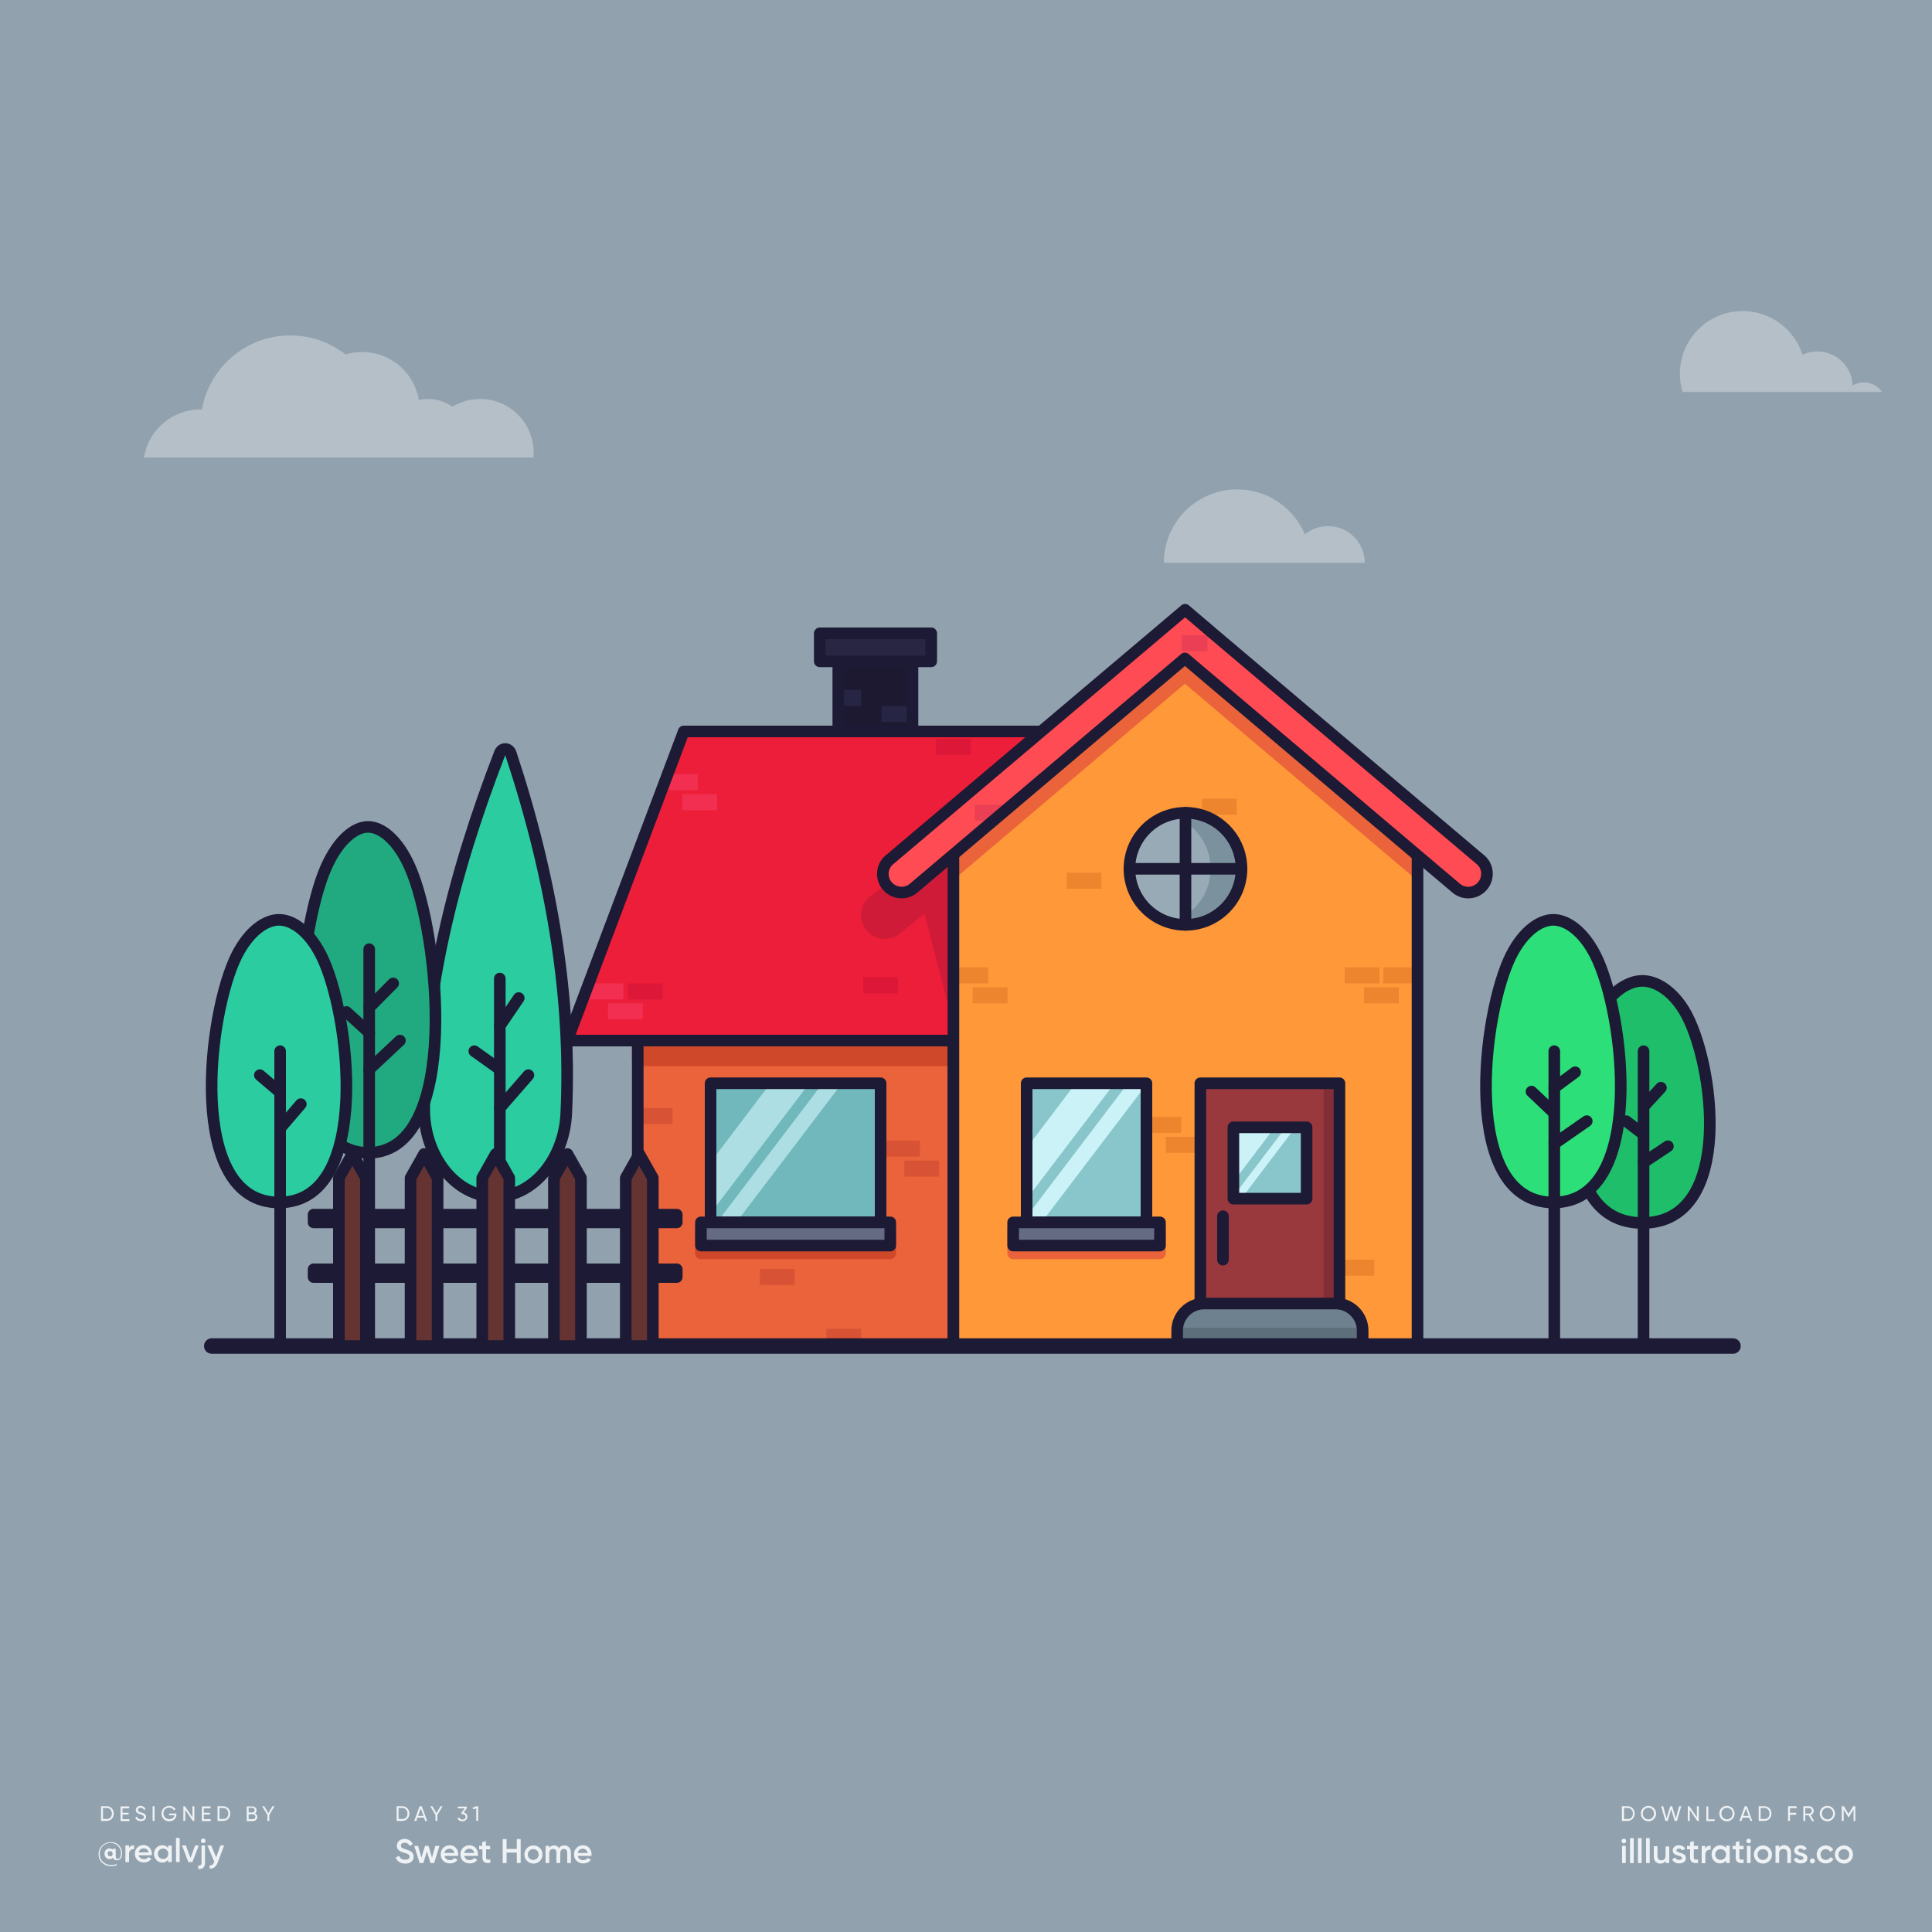
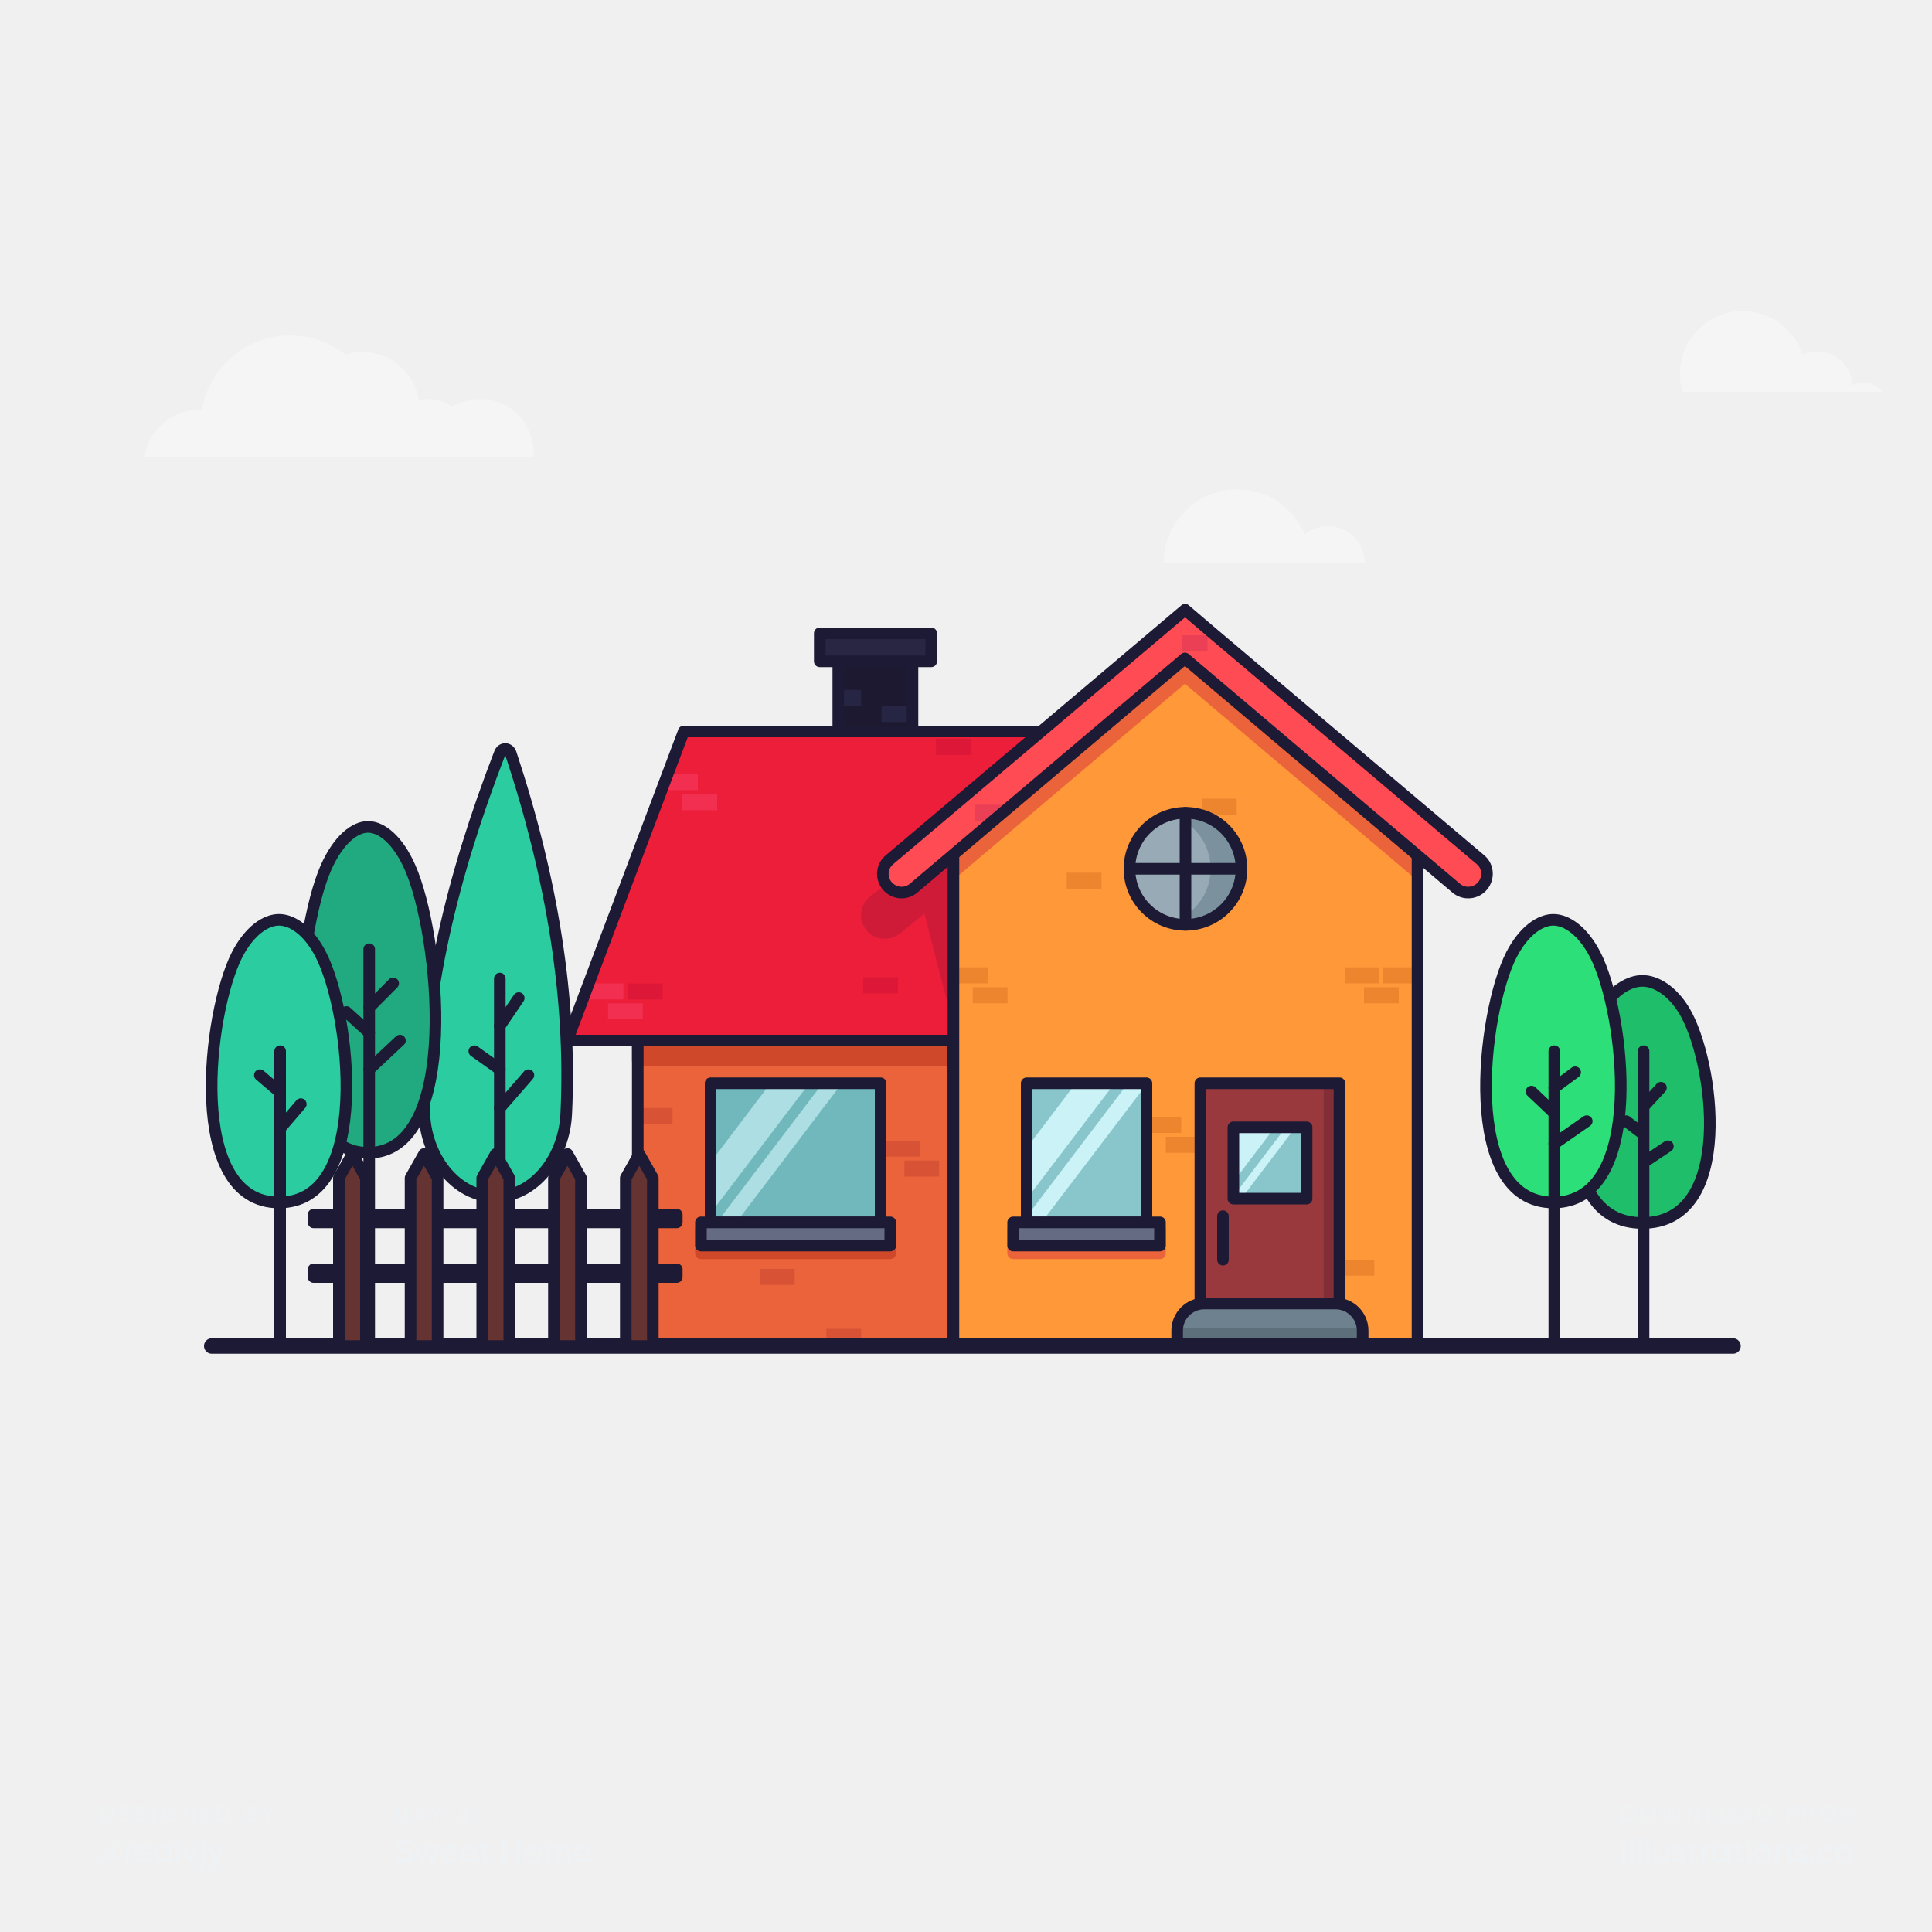
<svg xmlns="http://www.w3.org/2000/svg" version="1.1" id="Layer_1" x="0px" y="0px" viewBox="0 0 1000 1000" style="enable-background:new 0 0 1000 1000;" xml:space="preserve">
-   <rect id="XMLID_82_" x="0" fill="#91A1AE" width="1000" height="1000" />
  <g>
    <g>
      <g>
        <path fill="#EEF2F4" d="M63.2,959.2c0,2.5-1.2,3.7-2.6,3.7c-1.1,0-1.9-0.5-2.1-1.4c-0.4,0.5-1,0.8-1.8,0.8c-1.5,0-2.6-1.2-2.6-2.8     c0-1.6,1.1-2.8,2.6-2.8c0.7,0,1.2,0.3,1.6,0.7v-0.5h1.6v3.9c0,0.8,0.3,1.4,1,1.4c0.9,0,1.7-0.9,1.7-3c0-3-2.3-5.3-5.4-5.3     c-3.1,0-5.6,2.4-5.6,5.7c0,3.3,2.5,5.7,5.9,5.7c1.1,0,2.1-0.2,2.9-0.4v0.6c-0.8,0.3-1.7,0.4-2.9,0.4c-3.7,0-6.5-2.6-6.5-6.2     c0-3.4,2.7-6.2,6.2-6.2C61.1,953.3,63.2,956.4,63.2,959.2z M58.3,959.5c0-0.8-0.6-1.4-1.3-1.4c-0.8,0-1.3,0.5-1.3,1.4     c0,0.8,0.6,1.3,1.3,1.3C57.8,960.9,58.3,960.3,58.3,959.5z" />
      </g>
      <g>
        <path fill="#EEF2F4" d="M69.4,955.1v2c-1.2-0.1-2.6,0.5-2.6,2.4v4.3h-1.9v-8.6h1.9v1.4C67.3,955.5,68.3,955.1,69.4,955.1z" />
      </g>
      <g>
        <path fill="#EEF2F4" d="M74.6,962.3c1,0,1.8-0.5,2.2-1.1l1.5,0.9c-0.8,1.2-2.1,1.9-3.8,1.9c-2.8,0-4.7-1.9-4.7-4.5     c0-2.5,1.8-4.5,4.5-4.5c2.6,0,4.3,2.1,4.3,4.5c0,0.3,0,0.5-0.1,0.8h-6.8C72.1,961.6,73.2,962.3,74.6,962.3z M76.9,958.8     c-0.3-1.5-1.3-2.1-2.5-2.1c-1.4,0-2.3,0.8-2.6,2.1H76.9z" />
      </g>
      <g>
        <path fill="#EEF2F4" d="M88.9,955.2v8.6h-1.9v-1.2c-0.7,0.9-1.7,1.5-3,1.5c-2.3,0-4.3-2-4.3-4.5c0-2.6,1.9-4.5,4.3-4.5     c1.3,0,2.3,0.5,3,1.4v-1.2H88.9z M87.1,959.5c0-1.6-1.2-2.7-2.7-2.7c-1.5,0-2.7,1.1-2.7,2.7c0,1.6,1.2,2.7,2.7,2.7     C85.9,962.3,87.1,961.1,87.1,959.5z" />
      </g>
      <g>
        <path fill="#EEF2F4" d="M91.1,951.3H93v12.5h-1.9V951.3z" />
      </g>
      <g>
        <path fill="#EEF2F4" d="M102.9,955.2l-3.3,8.6h-2.1l-3.3-8.6h2l2.4,6.5l2.4-6.5H102.9z" />
      </g>
      <g>
        <path fill="#EEF2F4" d="M104.2,955.2h1.9v8.9c0,2.4-1.2,3.5-3.5,3.3v-1.8c1.1,0.1,1.7-0.3,1.7-1.5V955.2z M104,952.8     c0-0.7,0.5-1.2,1.2-1.2c0.7,0,1.2,0.5,1.2,1.2c0,0.6-0.5,1.2-1.2,1.2C104.5,954,104,953.4,104,952.8z" />
      </g>
      <g>
        <path fill="#EEF2F4" d="M116,955.2l-3.3,8.8c-0.8,2.2-2.2,3.3-4.2,3.2v-1.7c1.2,0.1,1.9-0.5,2.3-1.7l0.1-0.2l-3.6-8.4h2l2.6,6.2     l2.2-6.2H116z" />
      </g>
    </g>
    <g>
      <path fill="#EEF2F4" d="M211.9,938.7c0,2.1-1.5,3.8-3.6,3.8h-3v-7.6h3C210.4,934.9,211.9,936.6,211.9,938.7z M210.9,938.7    c0-1.6-1.1-2.9-2.6-2.9h-2v5.7h2C209.8,941.6,210.9,940.3,210.9,938.7z" />
      <path fill="#EEF2F4" d="M219.5,940.8h-3.4l-0.6,1.7h-1.1l2.8-7.6h1.1l2.8,7.6h-1.1L219.5,940.8z M219.2,939.9l-1.4-3.8l-1.4,3.8    H219.2z" />
      <path fill="#EEF2F4" d="M226.4,939.4v3.1h-1v-3.1l-2.7-4.5h1.1l2.1,3.6l2.1-3.6h1.1L226.4,939.4z" />
      <path fill="#EEF2F4" d="M241.9,940.3c0,1.5-1.2,2.4-2.6,2.4c-1.1,0-2.1-0.5-2.5-1.5l0.9-0.5c0.2,0.7,0.8,1.1,1.7,1.1    c0.9,0,1.6-0.5,1.6-1.4c0-0.9-0.7-1.4-1.6-1.4h-0.3l-0.4-0.6l1.8-2.4H237v-0.9h4.6v0.9l-1.7,2.2C241,938.2,241.9,939,241.9,940.3z    " />
      <path fill="#EEF2F4" d="M247.5,934.9v7.6h-1V936l-1.6,0.5l-0.3-0.9l2-0.7H247.5z" />
    </g>
    <g>
      <path fill="#EEF2F4" d="M58.9,938.7c0,2.1-1.5,3.8-3.6,3.8h-3v-7.6h3C57.4,934.9,58.9,936.6,58.9,938.7z M57.9,938.7    c0-1.6-1.1-2.9-2.6-2.9h-2v5.7h2C56.8,941.6,57.9,940.3,57.9,938.7z" />
      <path fill="#EEF2F4" d="M67,941.6v1h-4.6v-7.6h4.5v1h-3.5v2.3h3.2v0.9h-3.2v2.4H67z" />
      <path fill="#EEF2F4" d="M70,940.8l0.9-0.5c0.3,0.8,0.9,1.4,2,1.4c1.1,0,1.6-0.5,1.6-1.2c0-0.8-0.7-1-1.8-1.4    c-1.2-0.4-2.4-0.8-2.4-2.2c0-1.4,1.1-2.2,2.4-2.2c1.3,0,2.2,0.7,2.6,1.7l-0.8,0.5c-0.3-0.7-0.8-1.2-1.7-1.2    c-0.8,0-1.4,0.4-1.4,1.1c0,0.7,0.5,1,1.6,1.3c1.3,0.4,2.6,0.8,2.6,2.3c0,1.3-1.1,2.2-2.6,2.2C71.5,942.7,70.4,941.9,70,940.8z" />
      <path fill="#EEF2F4" d="M80,934.9v7.6h-1v-7.6H80z" />
      <path fill="#EEF2F4" d="M91.3,939.2c0,1.9-1.4,3.5-3.7,3.5c-2.4,0-4-1.8-4-4c0-2.2,1.7-4,4-4c1.4,0,2.7,0.8,3.3,1.8l-0.9,0.5    c-0.4-0.8-1.4-1.4-2.4-1.4c-1.8,0-3,1.3-3,3c0,1.7,1.2,3,3,3c1.6,0,2.5-0.9,2.7-2h-2.8v-0.9h3.8V939.2z" />
      <path fill="#EEF2F4" d="M100.6,934.9v7.6h-0.8l-3.9-5.7v5.7h-1v-7.6h0.8l3.9,5.7v-5.7H100.6z" />
      <path fill="#EEF2F4" d="M109.1,941.6v1h-4.6v-7.6h4.5v1h-3.5v2.3h3.2v0.9h-3.2v2.4H109.1z" />
      <path fill="#EEF2F4" d="M119.2,938.7c0,2.1-1.5,3.8-3.6,3.8h-3v-7.6h3C117.6,934.9,119.2,936.6,119.2,938.7z M118.2,938.7    c0-1.6-1.1-2.9-2.6-2.9h-2v5.7h2C117.1,941.6,118.2,940.3,118.2,938.7z" />
      <path fill="#EEF2F4" d="M133.2,940.4c0,1.2-1,2.2-2.2,2.2h-3.3v-7.6h3c1.2,0,2.1,0.9,2.1,2.1c0,0.7-0.3,1.2-0.8,1.6    C132.7,938.9,133.2,939.5,133.2,940.4z M128.7,935.8v2.3h2c0.6,0,1.1-0.5,1.1-1.2c0-0.6-0.5-1.2-1.1-1.2H128.7z M132.2,940.3    c0-0.7-0.5-1.2-1.2-1.2h-2.3v2.5h2.3C131.7,941.6,132.2,941,132.2,940.3z" />
      <path fill="#EEF2F4" d="M139.4,939.4v3.1h-1v-3.1l-2.7-4.5h1.1l2.1,3.6l2.1-3.6h1.1L139.4,939.4z" />
    </g>
    <g>
      <path fill="#EEF2F4" d="M204.8,961.5l1.8-1c0.4,1.3,1.4,2.1,3.1,2.1c1.6,0,2.3-0.7,2.3-1.6c0-1.1-1-1.5-2.8-2    c-1.9-0.6-3.8-1.3-3.8-3.6c0-2.3,1.9-3.6,4-3.6c2,0,3.5,1.1,4.3,2.7l-1.7,1c-0.4-1-1.2-1.7-2.6-1.7c-1.2,0-1.9,0.6-1.9,1.5    c0,1,0.7,1.4,2.5,1.9c2.1,0.7,4.1,1.3,4.1,3.8c0,2.3-1.8,3.6-4.4,3.6C207.1,964.5,205.5,963.3,204.8,961.5z" />
      <path fill="#EEF2F4" d="M227.5,955.4l-2.8,8.9h-1.9l-1.8-6l-1.9,6h-1.9l-2.8-8.9h2l1.7,6.1l1.9-6.1h1.8l1.8,6.1l1.7-6.1H227.5z" />
      <path fill="#EEF2F4" d="M232.9,962.8c1.1,0,1.9-0.5,2.3-1.1l1.6,0.9c-0.8,1.2-2.1,1.9-3.9,1.9c-2.9,0-4.8-2-4.8-4.7    c0-2.6,1.9-4.7,4.7-4.7c2.6,0,4.4,2.1,4.4,4.7c0,0.3,0,0.5-0.1,0.8h-7C230.3,962.1,231.5,962.8,232.9,962.8z M235.2,959.1    c-0.3-1.5-1.4-2.2-2.5-2.2c-1.4,0-2.4,0.8-2.7,2.2H235.2z" />
      <path fill="#EEF2F4" d="M243.1,962.8c1.1,0,1.9-0.5,2.3-1.1l1.6,0.9c-0.8,1.2-2.1,1.9-3.9,1.9c-2.9,0-4.8-2-4.8-4.7    c0-2.6,1.9-4.7,4.7-4.7c2.6,0,4.4,2.1,4.4,4.7c0,0.3,0,0.5-0.1,0.8h-7C240.6,962.1,241.7,962.8,243.1,962.8z M245.5,959.1    c-0.3-1.5-1.4-2.2-2.5-2.2c-1.4,0-2.4,0.8-2.7,2.2H245.5z" />
      <path fill="#EEF2F4" d="M251.6,957.3v4.2c0,1.1,0.7,1.1,2.2,1v1.7c-2.9,0.4-4.1-0.5-4.1-2.8v-4.2H248v-1.8h1.6v-1.9l1.9-0.6v2.5h2.2    v1.8H251.6z" />
      <path fill="#EEF2F4" d="M269.5,951.9v12.4h-2v-5.4h-5.3v5.4h-2v-12.4h2v5.1h5.3v-5.1H269.5z" />
      <path fill="#EEF2F4" d="M271.4,959.9c0-2.6,2.1-4.7,4.7-4.7c2.6,0,4.7,2,4.7,4.7c0,2.6-2.1,4.7-4.7,4.7    C273.5,964.5,271.4,962.5,271.4,959.9z M278.8,959.9c0-1.6-1.2-2.8-2.8-2.8s-2.8,1.2-2.8,2.8c0,1.6,1.2,2.8,2.8,2.8    S278.8,961.5,278.8,959.9z" />
      <path fill="#EEF2F4" d="M295.5,958.8v5.5h-1.9v-5.4c0-1.2-0.7-1.9-1.7-1.9c-1.1,0-1.9,0.7-1.9,2.3v5H288v-5.4c0-1.2-0.6-1.9-1.7-1.9    c-1.1,0-2,0.7-2,2.3v5h-1.9v-8.9h1.9v1.1c0.6-0.9,1.4-1.3,2.5-1.3c1.2,0,2,0.5,2.5,1.4c0.6-0.9,1.5-1.4,2.7-1.4    C294.1,955.2,295.5,956.6,295.5,958.8z" />
      <path fill="#EEF2F4" d="M301.9,962.8c1.1,0,1.9-0.5,2.3-1.1l1.6,0.9c-0.8,1.2-2.1,1.9-3.9,1.9c-2.9,0-4.8-2-4.8-4.7    c0-2.6,1.9-4.7,4.7-4.7c2.6,0,4.4,2.1,4.4,4.7c0,0.3,0,0.5-0.1,0.8h-7C299.3,962.1,300.5,962.8,301.9,962.8z M304.2,959.1    c-0.3-1.5-1.4-2.2-2.5-2.2c-1.4,0-2.4,0.8-2.7,2.2H304.2z" />
    </g>
    <g>
      <g>
        <path fill="#EEF2F4" d="M846.1,938.7c0,2.1-1.5,3.8-3.6,3.8h-3v-7.6h3C844.6,934.9,846.1,936.6,846.1,938.7z M845.2,938.7     c0-1.6-1.1-2.9-2.6-2.9h-2v5.7h2C844.1,941.6,845.2,940.3,845.2,938.7z" />
      </g>
      <g>
        <path fill="#EEF2F4" d="M849.3,938.7c0-2.2,1.7-4,3.9-4c2.2,0,4,1.8,4,4c0,2.2-1.7,4-4,4C851,942.7,849.3,940.9,849.3,938.7z      M856.1,938.7c0-1.7-1.3-3-2.9-3c-1.7,0-2.9,1.3-2.9,3c0,1.7,1.3,3,2.9,3C854.9,941.7,856.1,940.4,856.1,938.7z" />
      </g>
      <g>
        <path fill="#EEF2F4" d="M859.8,934.9h1.1l1.7,6.3l1.9-6.3h1l1.9,6.3l1.7-6.3h1.1l-2.2,7.6h-1.2l-1.8-6.1l-1.8,6.1H862L859.8,934.9z" />
      </g>
      <g>
        <path fill="#EEF2F4" d="M879.3,934.9v7.6h-0.8l-3.9-5.7v5.7h-1v-7.6h0.8l3.9,5.7v-5.7H879.3z" />
      </g>
      <g>
        <path fill="#EEF2F4" d="M887.5,941.6v1h-4.3v-7.6h1v6.7H887.5z" />
      </g>
      <g>
        <path fill="#EEF2F4" d="M889.9,938.7c0-2.2,1.7-4,3.9-4c2.2,0,4,1.8,4,4c0,2.2-1.7,4-4,4C891.6,942.7,889.9,940.9,889.9,938.7z      M896.8,938.7c0-1.7-1.3-3-2.9-3c-1.7,0-2.9,1.3-2.9,3c0,1.7,1.3,3,2.9,3C895.5,941.7,896.8,940.4,896.8,938.7z" />
      </g>
      <g>
        <path fill="#EEF2F4" d="M905.4,940.8H902l-0.6,1.7h-1.1l2.8-7.6h1.1l2.8,7.6H906L905.4,940.8z M905.1,939.9l-1.4-3.8l-1.4,3.8H905.1     z" />
      </g>
      <g>
        <path fill="#EEF2F4" d="M916.9,938.7c0,2.1-1.5,3.8-3.6,3.8h-3v-7.6h3C915.4,934.9,916.9,936.6,916.9,938.7z M915.9,938.7     c0-1.6-1.1-2.9-2.6-2.9h-2v5.7h2C914.9,941.6,915.9,940.3,915.9,938.7z" />
      </g>
      <g>
        <path fill="#EEF2F4" d="M926.5,935.8v2.5h3.2v1h-3.2v3.2h-1v-7.6h4.4v1H926.5z" />
      </g>
      <g>
        <path fill="#EEF2F4" d="M936.2,939.6h-1.8v2.9h-1v-7.6h3c1.3,0,2.4,1.1,2.4,2.4c0,1-0.7,1.9-1.6,2.2l1.8,3.1h-1.1L936.2,939.6z      M934.4,938.7h2c0.8,0,1.4-0.6,1.4-1.4c0-0.8-0.6-1.4-1.4-1.4h-2V938.7z" />
      </g>
      <g>
        <path fill="#EEF2F4" d="M941.9,938.7c0-2.2,1.7-4,3.9-4c2.2,0,4,1.8,4,4c0,2.2-1.7,4-4,4C943.6,942.7,941.9,940.9,941.9,938.7z      M948.8,938.7c0-1.7-1.3-3-2.9-3c-1.7,0-2.9,1.3-2.9,3c0,1.7,1.3,3,2.9,3C947.5,941.7,948.8,940.4,948.8,938.7z" />
      </g>
      <g>
        <path fill="#EEF2F4" d="M960.4,942.5h-1v-6l-2.5,4.2h-0.1l-2.5-4.1v5.9h-1v-7.6h1.1l2.4,4l2.4-4h1.1V942.5z" />
      </g>
    </g>
    <g>
      <g>
        <path fill="#EEF2F4" d="M839.3,952.9c0-0.7,0.5-1.2,1.2-1.2c0.7,0,1.2,0.5,1.2,1.2c0,0.7-0.5,1.2-1.2,1.2     C839.9,954.1,839.3,953.6,839.3,952.9z M839.6,955.4h1.9v8.9h-1.9V955.4z" />
      </g>
      <g>
        <path fill="#EEF2F4" d="M843.7,951.4h1.9v12.9h-1.9V951.4z" />
      </g>
      <g>
        <path fill="#EEF2F4" d="M847.8,951.4h1.9v12.9h-1.9V951.4z" />
      </g>
      <g>
        <path fill="#EEF2F4" d="M852,951.4h1.9v12.9H852V951.4z" />
      </g>
      <g>
        <path fill="#EEF2F4" d="M864,955.4v8.9h-1.9v-1.1c-0.6,0.9-1.5,1.4-2.7,1.4c-2,0-3.4-1.3-3.4-3.6v-5.4h1.9v5.2c0,1.3,0.8,2.1,2,2.1     c1.3,0,2.2-0.7,2.2-2.5v-4.7H864z" />
      </g>
      <g>
        <path fill="#EEF2F4" d="M872.6,961.8c0,1.8-1.5,2.7-3.5,2.7c-1.8,0-3-0.8-3.6-2.1l1.6-1c0.3,0.8,1,1.3,2,1.3c0.8,0,1.5-0.3,1.5-1     c0-1.6-4.8-0.7-4.8-3.9c0-1.7,1.4-2.7,3.2-2.7c1.5,0,2.7,0.7,3.3,1.8l-1.6,0.9c-0.3-0.7-0.9-1-1.7-1c-0.7,0-1.3,0.3-1.3,0.9     C867.9,959.5,872.6,958.5,872.6,961.8z" />
      </g>
      <g>
        <path fill="#EEF2F4" d="M876.7,957.3v4.2c0,1.1,0.7,1.1,2.2,1v1.7c-2.9,0.4-4.1-0.5-4.1-2.8v-4.2h-1.6v-1.8h1.6v-1.9l1.9-0.6v2.5     h2.2v1.8H876.7z" />
      </g>
      <g>
        <path fill="#EEF2F4" d="M885.4,955.3v2.1c-1.3-0.1-2.7,0.5-2.7,2.5v4.5h-1.9v-8.9h1.9v1.5C883.2,955.7,884.2,955.3,885.4,955.3z" />
      </g>
      <g>
        <path fill="#EEF2F4" d="M895.3,955.4v8.9h-1.9V963c-0.7,0.9-1.7,1.5-3.1,1.5c-2.4,0-4.4-2-4.4-4.7c0-2.6,2-4.7,4.4-4.7     c1.4,0,2.4,0.6,3.1,1.5v-1.3H895.3z M893.4,959.9c0-1.6-1.2-2.8-2.8-2.8c-1.6,0-2.8,1.2-2.8,2.8c0,1.6,1.2,2.8,2.8,2.8     C892.2,962.7,893.4,961.5,893.4,959.9z" />
      </g>
      <g>
        <path fill="#EEF2F4" d="M900.3,957.3v4.2c0,1.1,0.7,1.1,2.2,1v1.7c-2.9,0.4-4.1-0.5-4.1-2.8v-4.2h-1.6v-1.8h1.6v-1.9l1.9-0.6v2.5     h2.2v1.8H900.3z" />
      </g>
      <g>
        <path fill="#EEF2F4" d="M903.9,952.9c0-0.7,0.5-1.2,1.2-1.2c0.7,0,1.2,0.5,1.2,1.2c0,0.7-0.5,1.2-1.2,1.2     C904.5,954.1,903.9,953.6,903.9,952.9z M904.2,955.4h1.9v8.9h-1.9V955.4z" />
      </g>
      <g>
        <path fill="#EEF2F4" d="M907.8,959.9c0-2.6,2.1-4.7,4.7-4.7c2.6,0,4.7,2,4.7,4.7c0,2.6-2.1,4.7-4.7,4.7     C909.9,964.5,907.8,962.5,907.8,959.9z M915.3,959.9c0-1.6-1.2-2.8-2.8-2.8c-1.6,0-2.8,1.2-2.8,2.8c0,1.6,1.2,2.8,2.8,2.8     C914.1,962.7,915.3,961.5,915.3,959.9z" />
      </g>
      <g>
        <path fill="#EEF2F4" d="M927,958.9v5.4h-1.9v-5.2c0-1.3-0.8-2.1-2-2.1c-1.3,0-2.2,0.7-2.2,2.5v4.7h-1.9v-8.9h1.9v1.1     c0.6-0.9,1.5-1.4,2.7-1.4C925.5,955.2,927,956.6,927,958.9z" />
      </g>
      <g>
        <path fill="#EEF2F4" d="M935.5,961.8c0,1.8-1.5,2.7-3.5,2.7c-1.8,0-3-0.8-3.6-2.1l1.6-1c0.3,0.8,1,1.3,2,1.3c0.8,0,1.5-0.3,1.5-1     c0-1.6-4.8-0.7-4.8-3.9c0-1.7,1.4-2.7,3.2-2.7c1.5,0,2.7,0.7,3.3,1.8l-1.6,0.9c-0.3-0.7-0.9-1-1.7-1c-0.7,0-1.3,0.3-1.3,0.9     C930.7,959.5,935.5,958.5,935.5,961.8z" />
      </g>
      <g>
        <path fill="#EEF2F4" d="M936.8,963.2c0-0.7,0.6-1.3,1.3-1.3c0.7,0,1.3,0.6,1.3,1.3c0,0.7-0.6,1.3-1.3,1.3     C937.4,964.5,936.8,963.9,936.8,963.2z" />
      </g>
      <g>
        <path fill="#EEF2F4" d="M940.3,959.9c0-2.6,2-4.7,4.7-4.7c1.7,0,3.2,0.9,3.9,2.3l-1.6,1c-0.4-0.8-1.3-1.4-2.3-1.4     c-1.6,0-2.7,1.2-2.7,2.8c0,1.6,1.2,2.8,2.7,2.8c1.1,0,1.9-0.5,2.4-1.4l1.6,0.9c-0.7,1.4-2.2,2.3-4,2.3     C942.3,964.5,940.3,962.5,940.3,959.9z" />
      </g>
      <g>
        <path fill="#EEF2F4" d="M949.7,959.9c0-2.6,2.1-4.7,4.7-4.7c2.6,0,4.7,2,4.7,4.7c0,2.6-2.1,4.7-4.7,4.7     C951.8,964.5,949.7,962.5,949.7,959.9z M957.2,959.9c0-1.6-1.2-2.8-2.8-2.8s-2.8,1.2-2.8,2.8c0,1.6,1.2,2.8,2.8,2.8     S957.2,961.5,957.2,959.9z" />
      </g>
    </g>
  </g>
  <g>
    <path id="XMLID_12_" opacity="0.32" fill="#FFFFFF" d="M687.4,272.3c-4.5,0-8.7,1.6-12,4.3c-5.8-13.7-19.3-23.3-35-23.3c-21,0-38,17-38,38h66h10h28   C706.4,280.8,697.9,272.3,687.4,272.3z" />
    <rect id="XMLID_10_" x="330.1" y="502.8" fill="#EA633A" width="163.4" height="193.8" />
    <rect id="XMLID_183_" x="468.1" y="600.7" fill="#D85335" width="18" height="8.3" />
    <rect id="XMLID_186_" x="330.1" y="573.5" fill="#D85335" width="18" height="8.3" />
    <rect id="XMLID_184_" x="393.3" y="656.8" fill="#D85335" width="18" height="8.3" />
    <rect id="XMLID_185_" x="427.7" y="687.8" fill="#D85335" width="18" height="8.3" />
    <rect id="XMLID_182_" x="458.1" y="590.4" fill="#D85335" width="18" height="8.3" />
    <rect id="XMLID_165_" x="330.1" y="502.8" fill="#CE4829" stroke="#CE4829" stroke-width="6" stroke-linecap="round" stroke-linejoin="round" stroke-miterlimit="10" width="163.4" height="46" />
    <rect id="XMLID_8_" x="330.1" y="502.8" fill="none" stroke="#1C1A34" stroke-width="6" stroke-linecap="round" stroke-linejoin="round" stroke-miterlimit="10" width="163.4" height="193.8" />
    <polygon id="XMLID_7_" fill="#EC1E39" points="527.8,538.6 293.6,538.6 353.9,378.6 588.2,378.6  " />
    <rect id="XMLID_192_" x="314.7" y="519.3" fill="#F22F50" width="18" height="8.3" />
    <rect id="XMLID_193_" x="325" y="509" fill="#DD1738" width="18" height="8.3" />
    <rect id="XMLID_191_" x="304.7" y="509" fill="#F22F50" width="18" height="8.3" />
    <rect id="XMLID_188_" x="353.2" y="411.1" fill="#F22F50" width="18" height="8.3" />
    <rect id="XMLID_187_" x="343.2" y="400.7" fill="#F22F50" width="18" height="8.3" />
    <path id="XMLID_168_" opacity="0.82" fill="#C91B38" d="M495.4,538.6l-16.9-65.7l-12.7,10.3c-5.5,4.4-13.5,3.4-17.7-2.2l0,0c-4-5.4-2.9-13,2.4-17.1   l84.4-64.5c4.5-3.4,10.7-3.4,15.1,0.1l26.9,21.2L495.4,538.6z" />
    <polygon id="XMLID_9_" fill="none" stroke="#1C1A34" stroke-width="6" stroke-linecap="round" stroke-linejoin="round" stroke-miterlimit="10" points="527.8,538.6 293.6,538.6 353.9,378.6 588.2,378.6  " />
    <rect id="XMLID_137_" x="433.9" y="342.3" fill="#1C1931" width="38.4" height="36.3" />
    <rect id="XMLID_15_" x="456.3" y="365.4" fill="#272544" width="14.8" height="8.3" />
    <rect id="XMLID_17_" x="431.9" y="357.1" fill="#272544" width="13.8" height="8.3" />
    <rect id="XMLID_11_" x="433.9" y="342.3" fill="none" stroke="#1C1A34" stroke-width="6" stroke-linecap="round" stroke-linejoin="round" stroke-miterlimit="10" width="38.4" height="36.3" />
    <rect id="XMLID_138_" x="424.3" y="327.8" fill="#282642" width="57.7" height="14.5" />
    <rect id="XMLID_19_" x="424.3" y="327.8" fill="none" stroke="#1C1A34" stroke-width="6" stroke-linecap="round" stroke-linejoin="round" stroke-miterlimit="10" width="57.7" height="14.5" />
    <rect id="XMLID_139_" x="367.8" y="560.7" fill="#71B8BC" width="88" height="72" />
    <polygon id="XMLID_156_" opacity="0.62" fill="#D0F6FB" points="367.8,601.6 367.8,628 418.9,560.7 398.8,560.7  " />
    <polygon id="XMLID_155_" opacity="0.62" fill="#D0F6FB" points="371.1,632.7 381.1,632.7 435.8,560.7 425.8,560.7  " />
    <rect id="XMLID_29_" x="367.8" y="560.7" fill="none" stroke="#1C1A34" stroke-width="6" stroke-linecap="round" stroke-linejoin="round" stroke-miterlimit="10" width="88" height="72" />
    <rect id="XMLID_166_" x="362.8" y="636.7" fill="#D14D2F" stroke="#CE4829" stroke-width="6" stroke-linecap="round" stroke-linejoin="round" stroke-miterlimit="10" width="98" height="12" />
    <rect id="XMLID_140_" x="362.8" y="632.7" fill="#656B82" width="98" height="12" />
    <rect id="XMLID_37_" x="362.8" y="632.7" fill="none" stroke="#1C1A34" stroke-width="6" stroke-linecap="round" stroke-linejoin="round" stroke-miterlimit="10" width="98" height="12" />
    <path id="XMLID_119_" fill="#1FBE6A" d="M871.8,523.2c15.4,25.7,26.6,109.8-21.7,109.8c-48.2,0-37-84.1-21.7-109.8   c6.4-10.6,14.8-15.5,21.7-15.5C857,507.7,865.4,512.6,871.8,523.2z" />
    <path id="XMLID_42_" fill="none" stroke="#1C1A34" stroke-width="6" stroke-linecap="round" stroke-linejoin="round" stroke-miterlimit="10" d="M871.8,523.2c15.4,25.7,26.6,109.8-21.7,109.8c-48.2,0-37-84.1-21.7-109.8   c6.4-10.6,14.8-15.5,21.7-15.5C857,507.7,865.4,512.6,871.8,523.2z" />
    <path id="XMLID_118_" fill="#2CDF78" d="M825.7,494.2c15.4,30,26.6,128.2-21.7,128.2s-37-98.2-21.7-128.2   c6.4-12.4,14.8-18.1,21.7-18.1S819.3,481.8,825.7,494.2z" />
    <path id="XMLID_45_" fill="none" stroke="#1C1A34" stroke-width="6" stroke-linecap="round" stroke-linejoin="round" stroke-miterlimit="10" d="M825.7,494.2c15.4,30,26.6,128.2-21.7,128.2s-37-98.2-21.7-128.2c6.4-12.4,14.8-18.1,21.7-18.1   S819.3,481.8,825.7,494.2z" />
    <path id="XMLID_123_" fill="#2BCCA0" d="M256.3,619.4L256.3,619.4c-20.8,0-36.6-21.4-36.7-44.7c-0.6-58.7,14.4-121.1,39.1-184.9   c1.1-2.9,4.7-2.8,5.7,0.2c21.5,65,31.5,126.9,28.7,186.1C292.2,599,276.6,619.4,256.3,619.4z" />
    <path id="XMLID_51_" fill="none" stroke="#1C1A34" stroke-width="6" stroke-linecap="round" stroke-linejoin="round" stroke-miterlimit="10" d="M256.3,619.4L256.3,619.4c-20.8,0-36.6-21.4-36.7-44.7c-0.6-58.7,14.4-121.1,39.1-184.9   c1.1-2.9,4.7-2.8,5.7,0.2c21.5,65,31.5,126.9,28.7,186.1C292.2,599,276.6,619.4,256.3,619.4z" />
    <path id="XMLID_32_" fill="#21AA7F" d="M212.2,448.9c15.4,34.6,26.6,147.8-21.7,147.8s-37-113.2-21.7-147.8   c6.4-14.3,14.8-20.9,21.7-20.9S205.9,434.6,212.2,448.9z" />
    <path id="XMLID_49_" fill="none" stroke="#1C1A34" stroke-width="6" stroke-linecap="round" stroke-linejoin="round" stroke-miterlimit="10" d="M212.2,448.9c15.4,34.6,26.6,147.8-21.7,147.8s-37-113.2-21.7-147.8   c6.4-14.3,14.8-20.9,21.7-20.9S205.9,434.6,212.2,448.9z" />
    <path id="XMLID_38_" fill="#2BCCA0" d="M166.1,494.2c15.4,30,26.6,128.2-21.7,128.2s-37-98.2-21.7-128.2   c6.4-12.4,14.8-18.1,21.7-18.1C151.3,476.1,159.8,481.8,166.1,494.2z" />
    <path id="XMLID_47_" fill="none" stroke="#1C1A34" stroke-width="6" stroke-linecap="round" stroke-linejoin="round" stroke-miterlimit="10" d="M166.1,494.2c15.4,30,26.6,128.2-21.7,128.2s-37-98.2-21.7-128.2c6.4-12.4,14.8-18.1,21.7-18.1   C151.3,476.1,159.8,481.8,166.1,494.2z" />
    <polygon id="XMLID_114_" fill="#FF9839" points="733.7,696.7 493.5,696.7 493.5,439.8 613.6,336.5 733.7,439.8  " />
    <rect id="XMLID_170_" x="716" y="500.7" fill="#ED852F" width="18" height="8.3" />
    <rect id="XMLID_173_" x="706" y="511" fill="#ED852F" width="18" height="8.3" />
    <rect id="XMLID_174_" x="696" y="500.7" fill="#ED852F" width="18" height="8.3" />
    <rect id="XMLID_181_" x="622.1" y="413.4" fill="#ED852F" width="18" height="8.3" />
    <rect id="XMLID_176_" x="503.5" y="511" fill="#ED852F" width="18" height="8.3" />
    <rect id="XMLID_180_" x="693.3" y="652" fill="#ED852F" width="18" height="8.3" />
    <rect id="XMLID_179_" x="552.1" y="451.7" fill="#ED852F" width="18" height="8.3" />
    <rect id="XMLID_175_" x="493.5" y="500.7" fill="#ED852F" width="18" height="8.3" />
    <rect id="XMLID_190_" x="484.5" y="382.4" fill="#DD1738" width="18" height="8.3" />
    <rect id="XMLID_189_" x="446.8" y="505.8" fill="#DD1738" width="18" height="8.3" />
    <rect id="XMLID_178_" x="603.4" y="588.4" fill="#ED852F" width="18" height="8.3" />
    <rect id="XMLID_177_" x="593.4" y="578.1" fill="#ED852F" width="18" height="8.3" />
    <polygon id="XMLID_167_" fill="#EA633A" points="493.5,439.8 493.5,455.4 613.3,353.9 733.7,455.8 733.7,439.8 613.6,336.5  " />
    <polygon id="XMLID_1_" fill="none" stroke="#1C1A34" stroke-width="6" stroke-linecap="round" stroke-linejoin="round" stroke-miterlimit="10" points="733.7,696.7 493.5,696.7 493.5,439.8 613.6,336.5 733.7,439.8  " />
    <rect id="XMLID_131_" x="621.3" y="560.7" fill="#99393E" width="72" height="136" />
    <rect id="XMLID_172_" x="685.1" y="560.7" fill="#822E36" width="8.2" height="136" />
    <rect id="XMLID_18_" x="621.3" y="560.7" fill="none" stroke="#1C1A34" stroke-width="6" stroke-linecap="round" stroke-linejoin="round" stroke-miterlimit="10" width="72" height="136" />
    <rect id="XMLID_135_" x="531.4" y="560.7" fill="#89C6CC" width="62" height="72" />
    <polygon id="XMLID_160_" opacity="0.92" fill="#D0F6FB" points="531.4,620.6 576.9,560.7 556.8,560.7 531.4,594.2  " />
    <polygon id="XMLID_161_" opacity="0.92" fill="#D0F6FB" points="593.4,561.3 593.4,560.7 583.8,560.7 531.4,629.7 531.4,632.7 539.1,632.7  " />
    <rect id="XMLID_152_" x="524.4" y="636.7" fill="#EA633A" stroke="#EA633A" stroke-width="6" stroke-linecap="round" stroke-linejoin="round" stroke-miterlimit="10" width="76" height="12" />
    <rect id="XMLID_28_" x="531.4" y="560.7" fill="none" stroke="#1C1A34" stroke-width="6" stroke-linecap="round" stroke-linejoin="round" stroke-miterlimit="10" width="62" height="72" />
    <rect id="XMLID_136_" x="524.4" y="632.7" fill="#656B82" width="76" height="12" />
    <rect id="XMLID_39_" x="524.4" y="632.7" fill="none" stroke="#1C1A34" stroke-width="6" stroke-linecap="round" stroke-linejoin="round" stroke-miterlimit="10" width="76" height="12" />
    <circle id="XMLID_120_" fill="#98AAB5" cx="613.6" cy="449.7" r="29" />
    <path id="XMLID_153_" fill="#7B929E" d="M613.6,420.7c-2.8,0-5.5,0.4-8,1.1c12.1,3.5,21,14.6,21,27.9c0,13.2-8.9,24.4-21,27.9   c2.5,0.7,5.2,1.1,8,1.1c16,0,29-13,29-29C642.6,433.6,629.6,420.7,613.6,420.7z" />
    <circle id="XMLID_30_" fill="none" stroke="#1C1A34" stroke-width="6" stroke-linecap="round" stroke-linejoin="round" stroke-miterlimit="10" cx="613.6" cy="449.7" r="29" />
    <path id="XMLID_133_" fill="#6E818E" d="M705.3,696.7h-96v-8c0-7.7,6.3-14,14-14h68c7.7,0,14,6.3,14,14V696.7z" />
    <rect id="XMLID_169_" x="609.3" y="687.3" fill="#5C6F7A" width="96" height="9.3" />
    <path id="XMLID_6_" fill="none" stroke="#1C1A34" stroke-width="6" stroke-linecap="round" stroke-linejoin="round" stroke-miterlimit="10" d="M705.3,696.7h-96v-8c0-7.7,6.3-14,14-14h68c7.7,0,14,6.3,14,14V696.7z" />
    <line id="XMLID_115_" fill="none" stroke="#1C1A34" stroke-width="8" stroke-linecap="round" stroke-linejoin="round" stroke-miterlimit="10" x1="109.6" y1="696.7" x2="897" y2="696.7" />
    <path id="XMLID_117_" fill="#FF4B53" d="M767.4,458.5L767.4,458.5c-3.4,4.1-9.6,4.7-13.7,1.2L613.3,340.8L472.9,459.7   c-4.1,3.5-10.2,2.9-13.7-1.2v0c-3.4-4.1-2.9-10.1,1.2-13.5l138-116.7l15-12.7l14.9,12.7l138,116.7   C770.3,448.3,770.8,454.4,767.4,458.5z" />
    <rect id="XMLID_194_" x="504.6" y="416.5" fill="#EA3F54" width="14.4" height="8.3" />
    <rect id="XMLID_195_" x="611.7" y="328.8" fill="#EA3F54" width="13.3" height="8.3" />
    <path id="XMLID_125_" fill="none" stroke="#1C1A34" stroke-width="6" stroke-linecap="round" stroke-linejoin="round" stroke-miterlimit="10" d="M767.4,458.5L767.4,458.5c-3.4,4.1-9.6,4.7-13.7,1.2L613.3,340.8L472.9,459.7   c-4.1,3.5-10.2,2.9-13.7-1.2v0c-3.4-4.1-2.9-10.1,1.2-13.5l138-116.7l15-12.7l14.9,12.7l138,116.7   C770.3,448.3,770.8,454.4,767.4,458.5z" />
    <line id="XMLID_46_" fill="none" stroke="#1C1A34" stroke-width="6" stroke-linecap="round" stroke-linejoin="round" stroke-miterlimit="10" x1="804.5" y1="696.7" x2="804.5" y2="544.1" />
    <line id="XMLID_43_" fill="none" stroke="#1C1A34" stroke-width="6" stroke-linecap="round" stroke-linejoin="round" stroke-miterlimit="10" x1="850.7" y1="696.7" x2="850.7" y2="544.1" />
    <line id="XMLID_122_" fill="none" stroke="#1C1A34" stroke-width="6" stroke-linecap="round" stroke-linejoin="round" stroke-miterlimit="10" x1="613.6" y1="478.7" x2="613.6" y2="420.7" />
    <line id="XMLID_121_" fill="none" stroke="#1C1A34" stroke-width="6" stroke-linecap="round" stroke-linejoin="round" stroke-miterlimit="10" x1="584.6" y1="449.7" x2="642.6" y2="449.7" />
    <rect id="XMLID_130_" x="162.3" y="628.7" fill="none" stroke="#1C1A34" stroke-width="6" stroke-linecap="round" stroke-linejoin="round" stroke-miterlimit="10" width="188" height="4" />
    <rect id="XMLID_132_" x="162.3" y="657" fill="none" stroke="#1C1A34" stroke-width="6" stroke-linecap="round" stroke-linejoin="round" stroke-miterlimit="10" width="188" height="4" />
    <line id="XMLID_50_" fill="none" stroke="#1C1A34" stroke-width="6" stroke-linecap="round" stroke-linejoin="round" stroke-miterlimit="10" x1="191.1" y1="696.7" x2="191.1" y2="491.3" />
    <line id="XMLID_48_" fill="none" stroke="#1C1A34" stroke-width="6" stroke-linecap="round" stroke-linejoin="round" stroke-miterlimit="10" x1="145" y1="696.7" x2="145" y2="544.1" />
    <line id="XMLID_52_" fill="none" stroke="#1C1A34" stroke-width="6" stroke-linecap="round" stroke-linejoin="round" stroke-miterlimit="10" x1="258.7" y1="696.7" x2="258.7" y2="506.5" />
    <polygon id="XMLID_124_" fill="#663333" points="337.9,696.7 323.9,696.7 323.9,609.7 330.9,597.3 337.9,609.7  " />
    <polygon id="XMLID_31_" fill="none" stroke="#1C1A34" stroke-width="6" stroke-linecap="round" stroke-linejoin="round" stroke-miterlimit="10" points="337.9,696.7 323.9,696.7 323.9,609.7 330.9,597.3 337.9,609.7  " />
    <polygon id="XMLID_126_" fill="#663333" points="300.7,696.7 286.7,696.7 286.7,609.7 293.7,597.3 300.7,609.7  " />
    <polygon id="XMLID_33_" fill="none" stroke="#1C1A34" stroke-width="6" stroke-linecap="round" stroke-linejoin="round" stroke-miterlimit="10" points="300.7,696.7 286.7,696.7 286.7,609.7 293.7,597.3 300.7,609.7  " />
    <polygon id="XMLID_127_" fill="#663333" points="263.6,696.7 249.6,696.7 249.6,609.7 256.6,597.3 263.6,609.7  " />
    <polygon id="XMLID_34_" fill="none" stroke="#1C1A34" stroke-width="6" stroke-linecap="round" stroke-linejoin="round" stroke-miterlimit="10" points="263.6,696.7 249.6,696.7 249.6,609.7 256.6,597.3 263.6,609.7  " />
    <polygon id="XMLID_128_" fill="#663333" points="226.5,696.7 212.5,696.7 212.5,609.7 219.5,597.3 226.5,609.7  " />
    <polygon id="XMLID_35_" fill="none" stroke="#1C1A34" stroke-width="6" stroke-linecap="round" stroke-linejoin="round" stroke-miterlimit="10" points="226.5,696.7 212.5,696.7 212.5,609.7 219.5,597.3 226.5,609.7  " />
    <polygon id="XMLID_129_" fill="#663333" points="189.4,696.7 175.4,696.7 175.4,609.7 182.4,597.3 189.4,609.7  " />
    <polygon id="XMLID_36_" fill="none" stroke="#1C1A34" stroke-width="6" stroke-linecap="round" stroke-linejoin="round" stroke-miterlimit="10" points="189.4,696.7 175.4,696.7 175.4,609.7 182.4,597.3 189.4,609.7  " />
    <line id="XMLID_134_" fill="none" stroke="#1C1A34" stroke-width="6" stroke-linecap="round" stroke-linejoin="round" stroke-miterlimit="10" x1="633" y1="629.5" x2="633" y2="652" />
    <line id="XMLID_141_" fill="none" stroke="#1C1A34" stroke-width="6" stroke-linecap="round" stroke-linejoin="round" stroke-miterlimit="10" x1="851.6" y1="571.8" x2="859.7" y2="563" />
    <line id="XMLID_142_" fill="none" stroke="#1C1A34" stroke-width="6" stroke-linecap="round" stroke-linejoin="round" stroke-miterlimit="10" x1="850.7" y1="601.7" x2="863.3" y2="593.3" />
    <line id="XMLID_143_" fill="none" stroke="#1C1A34" stroke-width="6" stroke-linecap="round" stroke-linejoin="round" stroke-miterlimit="10" x1="850.1" y1="586.7" x2="841.7" y2="580.3" />
    <line id="XMLID_144_" fill="none" stroke="#1C1A34" stroke-width="6" stroke-linecap="round" stroke-linejoin="round" stroke-miterlimit="10" x1="804.5" y1="563" x2="815.3" y2="555" />
    <line id="XMLID_145_" fill="none" stroke="#1C1A34" stroke-width="6" stroke-linecap="round" stroke-linejoin="round" stroke-miterlimit="10" x1="804.5" y1="592" x2="821.3" y2="580.3" />
    <line id="XMLID_146_" fill="none" stroke="#1C1A34" stroke-width="6" stroke-linecap="round" stroke-linejoin="round" stroke-miterlimit="10" x1="804" y1="575.7" x2="792.7" y2="565" />
    <line id="XMLID_147_" fill="none" stroke="#1C1A34" stroke-width="6" stroke-linecap="round" stroke-linejoin="round" stroke-miterlimit="10" x1="273.5" y1="556.5" x2="258.7" y2="573.5" />
    <line id="XMLID_148_" fill="none" stroke="#1C1A34" stroke-width="6" stroke-linecap="round" stroke-linejoin="round" stroke-miterlimit="10" x1="268.5" y1="516.6" x2="258.7" y2="531" />
    <line id="XMLID_149_" fill="none" stroke="#1C1A34" stroke-width="6" stroke-linecap="round" stroke-linejoin="round" stroke-miterlimit="10" x1="258.7" y1="553.5" x2="245.5" y2="544.1" />
    <rect id="XMLID_151_" x="638.4" y="583.5" fill="#89C6CC" width="37.9" height="36.9" />
    <polygon id="XMLID_158_" opacity="0.92" fill="#D0F6FB" points="638.4,611.7 659.8,583.5 639.8,583.5 638.4,585.3  " />
    <polygon id="XMLID_157_" opacity="0.92" fill="#D0F6FB" points="665.5,583.5 638.4,619.2 638.4,620.4 642.5,620.4 670.5,583.5  " />
    <rect id="XMLID_150_" x="638.4" y="583.5" fill="none" stroke="#1C1A34" stroke-width="6" stroke-linecap="round" stroke-linejoin="round" stroke-miterlimit="10" width="37.9" height="36.9" />
    <line id="XMLID_154_" fill="none" stroke="#1C1A34" stroke-width="6" stroke-linecap="round" stroke-linejoin="round" stroke-miterlimit="10" x1="203.5" y1="509" x2="191.1" y2="521.5" />
    <line id="XMLID_159_" fill="none" stroke="#1C1A34" stroke-width="6" stroke-linecap="round" stroke-linejoin="round" stroke-miterlimit="10" x1="191.1" y1="553.5" x2="207" y2="538.6" />
    <line id="XMLID_162_" fill="none" stroke="#1C1A34" stroke-width="6" stroke-linecap="round" stroke-linejoin="round" stroke-miterlimit="10" x1="191.1" y1="534.5" x2="179.3" y2="523.8" />
    <line id="XMLID_163_" fill="none" stroke="#1C1A34" stroke-width="6" stroke-linecap="round" stroke-linejoin="round" stroke-miterlimit="10" x1="145" y1="584" x2="155.7" y2="571.5" />
    <line id="XMLID_164_" fill="none" stroke="#1C1A34" stroke-width="6" stroke-linecap="round" stroke-linejoin="round" stroke-miterlimit="10" x1="144.5" y1="565" x2="134.5" y2="556.5" />
    <path id="XMLID_4_" opacity="0.32" fill="#FFFFFF" d="M276.1,236.7c0.1-0.8,0.1-1.7,0.1-2.5c0-15.3-12.4-27.7-27.7-27.7c-5.3,0-10.2,1.5-14.4,4   c-3.5-2.5-7.8-4-12.4-4c-1.7,0-3.3,0.2-4.9,0.6c-2.3-14.1-14.5-24.9-29.3-24.9c-3,0-5.9,0.4-8.6,1.3c-7.9-6.2-17.8-9.9-28.6-9.9   c-22.9,0-41.9,16.5-45.8,38.3c-0.2,0-0.5,0-0.7,0c-14.8,0-27,10.8-29.3,24.9H276.1z" />
    <path id="XMLID_13_" opacity="0.32" fill="#FFFFFF" d="M974.1,202.9c-2-3-5.5-5-9.4-5c-2.1,0-4.1,0.6-5.8,1.6c-0.3-9.8-8.4-17.6-18.2-17.6   c-2.8,0-5.4,0.6-7.7,1.7c-4.2-13.1-16.5-22.6-31-22.6c-17.9,0-32.5,14.5-32.5,32.5c0,3.3,0.5,6.4,1.4,9.4H974.1z" />
  </g>
</svg>
